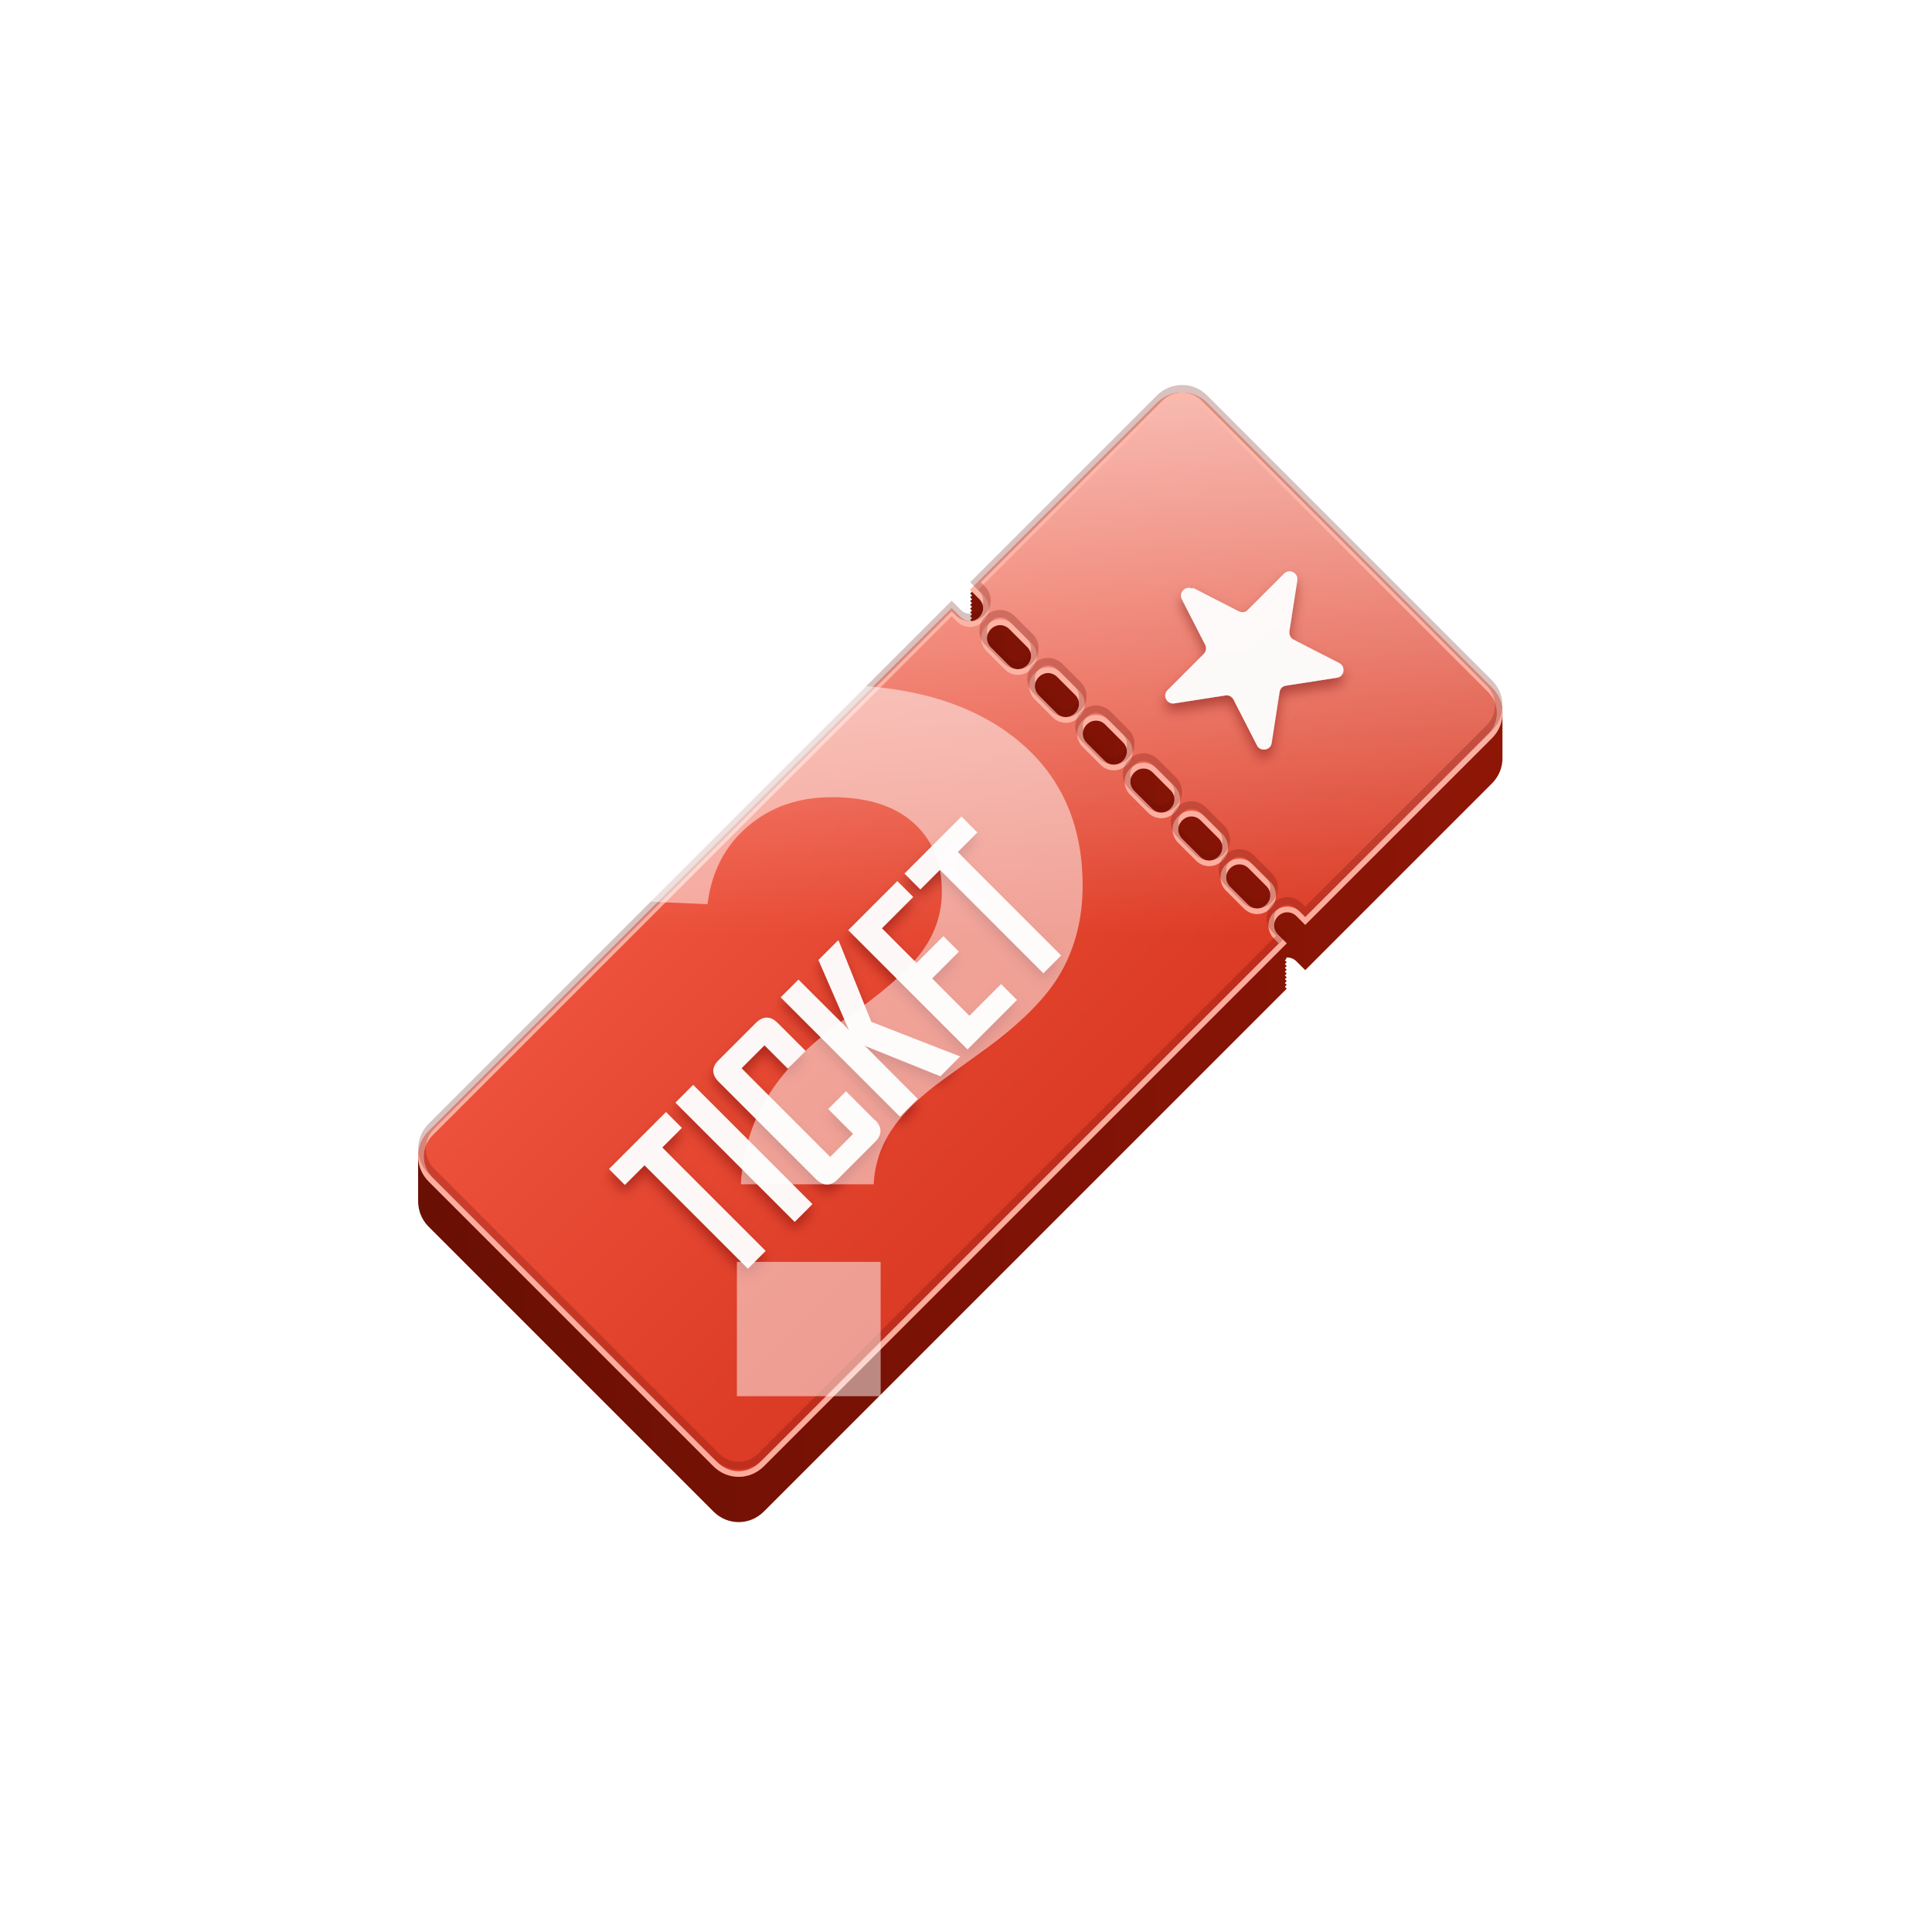
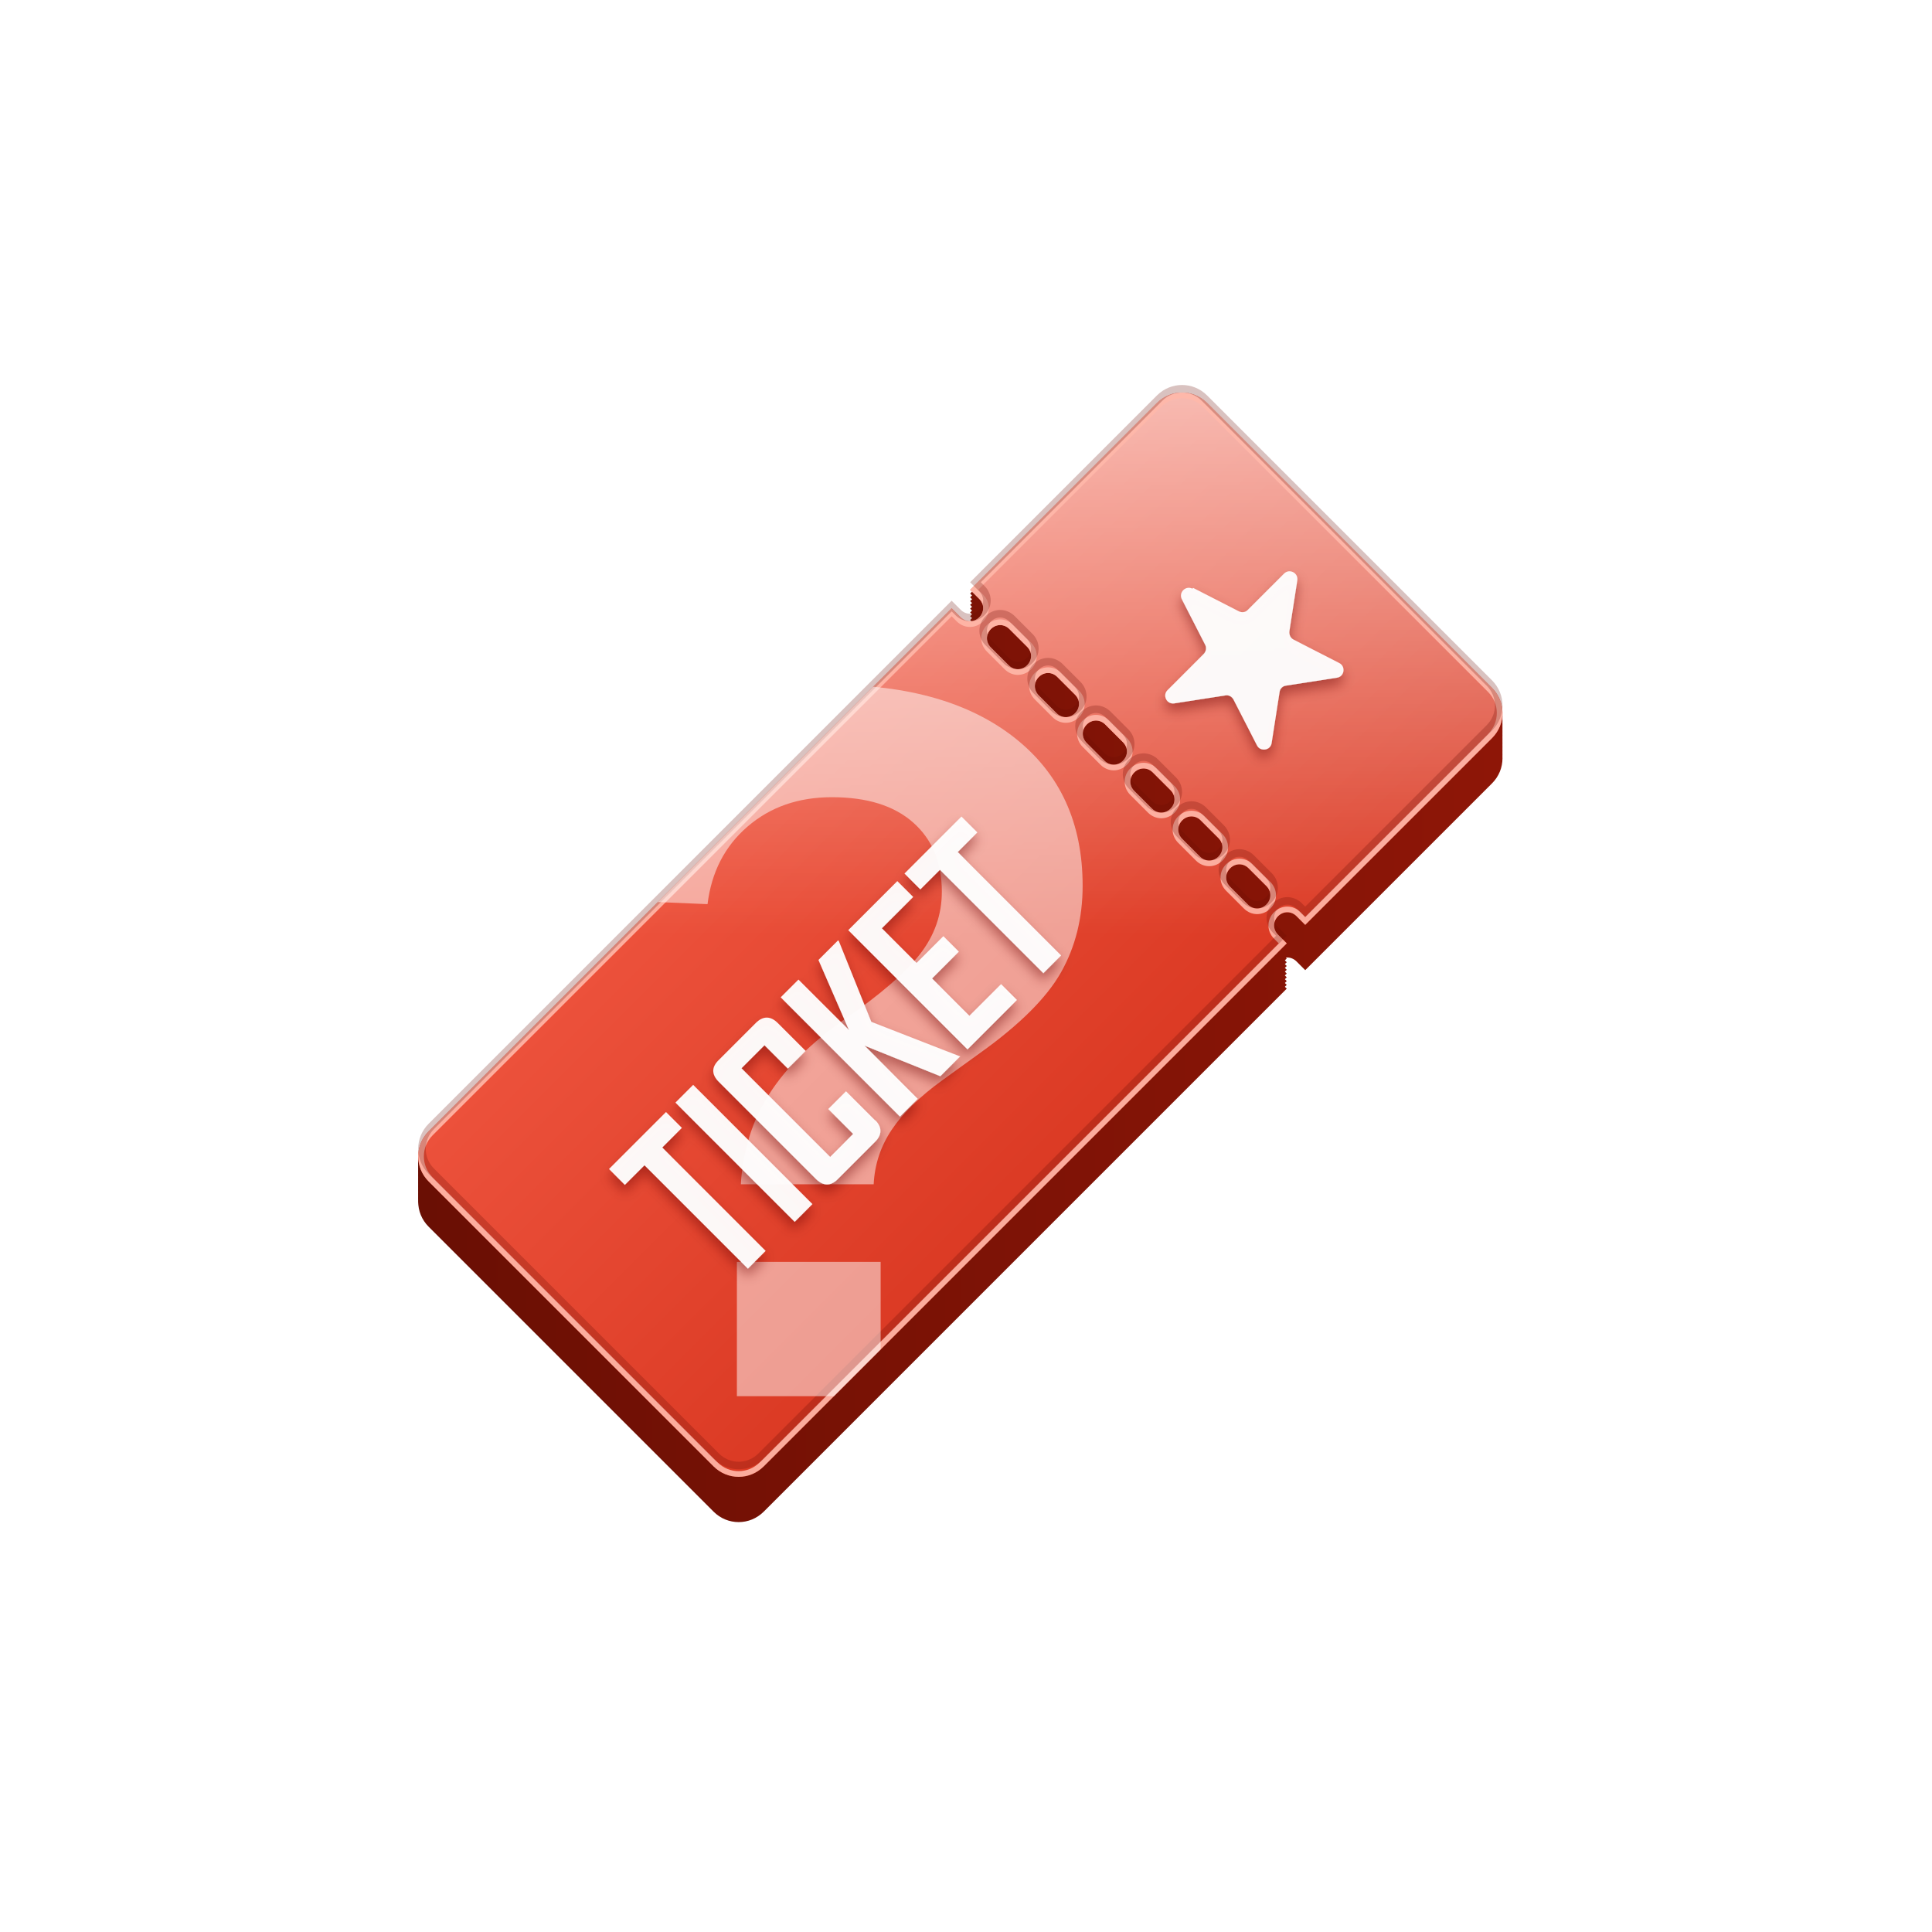
<svg xmlns="http://www.w3.org/2000/svg" viewBox="0 0 512 512">
  <defs>
    <linearGradient id="g" x1="0" y1="0" x2="1" y2="1">
      <stop offset="0" stop-color="#FF6B55" />
      <stop offset="1" stop-color="#C8200A" />
    </linearGradient>
    <linearGradient id="hl" x1="0" y1="0" x2="0" y2="1">
      <stop offset="0" stop-color="#fff" stop-opacity=".6" />
      <stop offset=".5" stop-color="#fff" stop-opacity="0" />
    </linearGradient>
    <linearGradient id="sd" x1="0" y1="0" x2="1" y2="0">
      <stop offset="0" stop-color="#6A0F04" />
      <stop offset="1" stop-color="#8E1607" />
    </linearGradient>
    <clipPath id="in">
      <path d="M306.6,106.8l-49.5,49.5,2.4,2.4c1.4,1.4,1.4,3.5,0,4.9h0c-1.4,1.4-3.5,1.4-4.9,0l-2.4,-2.4-138.6,138.6c-3.7,3.7-3.7,9.6,0,13.3l75.5,75.5c3.7,3.7,9.6,3.7,13.3,0l138.6-138.6-2.3-2.3c-1.4-1.4-1.4-3.5,0-4.9h0c1.4-1.4,3.5-1.4,4.9,0l2.3,2.3,49.5-49.5c3.7-3.7,3.7,-9.6,0-13.3l-75.5-75.5c-3.7-3.7-9.6-3.7-13.3,0ZM335.6,234.8c1.4,1.4,1.4,3.5,0,4.9h0c-1.4,1.4-3.5,1.4-4.9,0l-4.7-4.7c-1.4-1.4-1.4-3.5,0-4.9h0c1.4-1.4,3.5-1.4,4.9,0l4.7,4.7ZM322.9,222.1c1.4,1.4,1.4,3.5,0,4.9h0c-1.4,1.4-3.5,1.4-4.9,0l-4.7-4.7c-1.4-1.4-1.4-3.5,0-4.9h0c1.4,-1.4,3.5-1.4,4.9,0l4.7,4.7ZM310.2,209.4c1.4,1.4,1.4,3.5,0,4.9h0c-1.4,1.4-3.5,1.4-4.9,0l-4.7,-4.7c-1.4-1.4-1.4-3.5,0-4.9h0c1.4-1.4,3.5-1.4,4.9,0l4.7,4.7ZM297.6,196.7c1.4,1.4,1.4,3.5,0,4.9h0c-1.4,1.4-3.5,1.4-4.9,0l-4.7-4.7c-1.4-1.4-1.4-3.5,0-4.9h0c1.4-1.4,3.5-1.4,4.9,0l4.7,4.7ZM284.9,184.1c1.4,1.4,1.4,3.5,0,4.9h0c-1.4,1.4-3.5,1.4-4.9,0l-4.7-4.7c-1.4-1.4-1.4-3.5,0-4.9h0c1.4-1.4,3.5-1.4,4.9,0l4.7,4.7ZM272.2,171.4c1.4,1.4,1.4,3.5,0,4.9h0c-1.4,1.4-3.5,1.4,-4.9,0l-4.7-4.7c-1.4-1.4-1.4-3.5,0-4.9h0c1.4-1.4,3.5-1.4,4.9,0l4.7,4.7Z" />
    </clipPath>
    <filter id="up" x="-20%" y="-20%" width="140%" height="140%">
      <feDropShadow dx="0" dy="2" stdDeviation="1.6" flood-color="#6A0F04" flood-opacity=".45" />
    </filter>
+     <clipPath id="pp-guide-tkclip">
+       <path d="M306.6,106.8l-49.5,49.5,2.4,2.4c1.4,1.4,1.4,3.5,0,4.9h0c-1.4,1.4-3.5,1.4-4.9,0l-2.4,-2.4-138.6,138.6c-3.7,3.7-3.7,9.6,0,13.3l75.5,75.5c3.7,3.7,9.6,3.7,13.3,0l138.6-138.6-2.3-2.3c-1.4-1.4-1.4-3.5,0-4.9h0c1.4-1.4,3.5-1.4,4.9,0l2.3,2.3,49.5-49.5c3.7-3.7,3.7,-9.6,0-13.3l-75.5-75.5c-3.7-3.7-9.6-3.7-13.3,0ZM335.6,234.8c1.4,1.4,1.4,3.5,0,4.9h0c-1.4,1.4-3.5,1.4-4.9,0l-4.7-4.7c-1.4-1.4-1.4-3.5,0-4.9h0c1.4-1.4,3.5-1.4,4.9,0l4.7,4.7ZM322.9,222.1c1.4,1.4,1.4,3.5,0,4.9h0c-1.4,1.4-3.5,1.4-4.9,0l-4.7-4.7c-1.4-1.4-1.4-3.5,0-4.9h0c1.4,-1.4,3.5-1.4,4.9,0l4.7,4.7ZM310.2,209.4c1.4,1.4,1.4,3.5,0,4.9h0c-1.4,1.4-3.5,1.4-4.9,0l-4.7,-4.7c-1.4-1.4-1.4-3.5,0-4.9h0c1.4-1.4,3.5-1.4,4.9,0l4.7,4.7ZM297.6,196.7c1.4,1.4,1.4,3.5,0,4.9h0c-1.4,1.4-3.5,1.4-4.9,0l-4.7-4.7c-1.4-1.4-1.4-3.5,0-4.9h0c1.4-1.4,3.5-1.4,4.9,0l4.7,4.7ZM284.9,184.1c1.4,1.4,1.4,3.5,0,4.9h0c-1.4,1.4-3.5,1.4-4.9,0l-4.7-4.7c-1.4-1.4-1.4-3.5,0-4.9h0c1.4-1.4,3.5-1.4,4.9,0l4.7,4.7ZM272.2,171.4c1.4,1.4,1.4,3.5,0,4.9h0c-1.4,1.4-3.5,1.4,-4.9,0l-4.7-4.7c-1.4-1.4-1.4-3.5,0-4.9h0c1.4-1.4,3.5-1.4,4.9,0l4.7,4.7Z" />
+     </clipPath>
  </defs>
  <g fill="url(#sd)">
    <path d="M306.6,106.8l-49.5,49.5,2.4,2.4c1.4,1.4,1.4,3.5,0,4.9h0c-1.4,1.4-3.5,1.4-4.9,0l-2.4,-2.4-138.6,138.6c-3.7,3.7-3.7,9.6,0,13.3l75.5,75.5c3.7,3.7,9.6,3.7,13.3,0l138.6-138.6-2.3-2.3c-1.4-1.4-1.4-3.5,0-4.9h0c1.4-1.4,3.5-1.4,4.9,0l2.3,2.3,49.5-49.5c3.7-3.7,3.7,-9.6,0-13.3l-75.5-75.5c-3.7-3.7-9.6-3.7-13.3,0ZM335.6,234.8c1.4,1.4,1.4,3.5,0,4.9h0c-1.4,1.4-3.5,1.4-4.9,0l-4.7-4.7c-1.4-1.4-1.4-3.5,0-4.9h0c1.4-1.4,3.5-1.4,4.9,0l4.7,4.7ZM322.9,222.1c1.4,1.4,1.4,3.5,0,4.9h0c-1.4,1.4-3.5,1.4-4.9,0l-4.7-4.7c-1.4-1.4-1.4-3.5,0-4.9h0c1.4,-1.4,3.5-1.4,4.9,0l4.7,4.7ZM310.2,209.4c1.4,1.4,1.4,3.5,0,4.9h0c-1.4,1.4-3.5,1.4-4.9,0l-4.7,-4.7c-1.4-1.4-1.4-3.5,0-4.9h0c1.4-1.4,3.5-1.4,4.9,0l4.7,4.7ZM297.6,196.7c1.4,1.4,1.4,3.5,0,4.9h0c-1.4,1.4-3.5,1.4-4.9,0l-4.7-4.7c-1.4-1.4-1.4-3.5,0-4.9h0c1.4-1.4,3.5-1.4,4.9,0l4.7,4.7ZM284.9,184.1c1.4,1.4,1.4,3.5,0,4.9h0c-1.4,1.4-3.5,1.4-4.9,0l-4.7-4.7c-1.4-1.4-1.4-3.5,0-4.9h0c1.4-1.4,3.5-1.4,4.9,0l4.7,4.7ZM272.2,171.4c1.4,1.4,1.4,3.5,0,4.9h0c-1.4,1.4-3.5,1.4,-4.9,0l-4.7-4.7c-1.4-1.4-1.4-3.5,0-4.9h0c1.4-1.4,3.5-1.4,4.9,0l4.7,4.7Z" transform="translate(0,12)" />
    <path d="M306.6,106.8l-49.5,49.5,2.4,2.4c1.4,1.4,1.4,3.5,0,4.9h0c-1.4,1.4-3.5,1.4-4.9,0l-2.4,-2.4-138.6,138.6c-3.7,3.7-3.7,9.6,0,13.3l75.5,75.5c3.7,3.7,9.6,3.7,13.3,0l138.6-138.6-2.3-2.3c-1.4-1.4-1.4-3.5,0-4.9h0c1.4-1.4,3.5-1.4,4.9,0l2.3,2.3,49.5-49.5c3.7-3.7,3.7,-9.6,0-13.3l-75.5-75.5c-3.7-3.7-9.6-3.7-13.3,0ZM335.6,234.8c1.4,1.4,1.4,3.5,0,4.9h0c-1.4,1.4-3.5,1.4-4.9,0l-4.7-4.7c-1.4-1.4-1.4-3.5,0-4.9h0c1.4-1.4,3.5-1.4,4.9,0l4.7,4.7ZM322.9,222.1c1.4,1.4,1.4,3.5,0,4.9h0c-1.4,1.4-3.5,1.4-4.9,0l-4.7-4.7c-1.4-1.4-1.4-3.5,0-4.9h0c1.4,-1.4,3.5-1.4,4.9,0l4.7,4.7ZM310.2,209.4c1.4,1.4,1.4,3.5,0,4.9h0c-1.4,1.4-3.5,1.4-4.9,0l-4.7,-4.7c-1.4-1.4-1.4-3.5,0-4.9h0c1.4-1.4,3.5-1.4,4.9,0l4.7,4.7ZM297.6,196.7c1.4,1.4,1.4,3.5,0,4.9h0c-1.4,1.4-3.5,1.4-4.9,0l-4.7-4.7c-1.4-1.4-1.4-3.5,0-4.9h0c1.4-1.4,3.5-1.4,4.9,0l4.7,4.7ZM284.9,184.1c1.4,1.4,1.4,3.5,0,4.9h0c-1.4,1.4-3.5,1.4-4.9,0l-4.7-4.7c-1.4-1.4-1.4-3.5,0-4.9h0c1.4-1.4,3.5-1.4,4.9,0l4.7,4.7ZM272.2,171.4c1.4,1.4,1.4,3.5,0,4.9h0c-1.4,1.4-3.5,1.4,-4.9,0l-4.7-4.7c-1.4-1.4-1.4-3.5,0-4.9h0c1.4-1.4,3.5-1.4,4.9,0l4.7,4.7Z" transform="translate(0,11)" />
    <path d="M306.6,106.8l-49.5,49.5,2.4,2.4c1.4,1.4,1.4,3.5,0,4.9h0c-1.4,1.4-3.5,1.4-4.9,0l-2.4,-2.4-138.6,138.6c-3.7,3.7-3.7,9.6,0,13.3l75.5,75.5c3.7,3.7,9.6,3.7,13.3,0l138.6-138.6-2.3-2.3c-1.4-1.4-1.4-3.5,0-4.9h0c1.4-1.4,3.5-1.4,4.9,0l2.3,2.3,49.5-49.5c3.7-3.7,3.7,-9.6,0-13.3l-75.5-75.5c-3.7-3.7-9.6-3.7-13.3,0ZM335.6,234.8c1.4,1.4,1.4,3.5,0,4.9h0c-1.4,1.4-3.5,1.4-4.9,0l-4.7-4.7c-1.4-1.4-1.4-3.5,0-4.9h0c1.4-1.4,3.5-1.4,4.9,0l4.7,4.7ZM322.9,222.1c1.4,1.4,1.4,3.5,0,4.9h0c-1.4,1.4-3.5,1.4-4.9,0l-4.7-4.7c-1.4-1.4-1.4-3.5,0-4.9h0c1.4,-1.4,3.5-1.4,4.9,0l4.7,4.7ZM310.2,209.4c1.4,1.4,1.4,3.5,0,4.9h0c-1.4,1.4-3.5,1.4-4.9,0l-4.7,-4.7c-1.4-1.4-1.4-3.5,0-4.9h0c1.4-1.4,3.5-1.4,4.9,0l4.7,4.7ZM297.6,196.7c1.4,1.4,1.4,3.5,0,4.9h0c-1.4,1.4-3.5,1.4-4.9,0l-4.7-4.7c-1.4-1.4-1.4-3.5,0-4.9h0c1.4-1.4,3.5-1.4,4.9,0l4.7,4.7ZM284.9,184.1c1.4,1.4,1.4,3.5,0,4.9h0c-1.4,1.4-3.5,1.4-4.9,0l-4.7-4.7c-1.4-1.4-1.4-3.5,0-4.9h0c1.4-1.4,3.5-1.4,4.9,0l4.7,4.7ZM272.2,171.4c1.4,1.4,1.4,3.5,0,4.9h0c-1.4,1.4-3.5,1.4,-4.9,0l-4.7-4.7c-1.4-1.4-1.4-3.5,0-4.9h0c1.4-1.4,3.5-1.4,4.9,0l4.7,4.7Z" transform="translate(0,10)" />
    <path d="M306.6,106.8l-49.5,49.5,2.4,2.4c1.4,1.4,1.4,3.5,0,4.9h0c-1.4,1.4-3.5,1.4-4.9,0l-2.4,-2.4-138.6,138.6c-3.7,3.7-3.7,9.6,0,13.3l75.5,75.5c3.7,3.7,9.6,3.7,13.3,0l138.6-138.6-2.3-2.3c-1.4-1.4-1.4-3.5,0-4.9h0c1.4-1.4,3.5-1.4,4.9,0l2.3,2.3,49.5-49.5c3.7-3.7,3.7,-9.6,0-13.3l-75.5-75.5c-3.7-3.7-9.6-3.7-13.3,0ZM335.6,234.8c1.4,1.4,1.4,3.5,0,4.9h0c-1.4,1.4-3.5,1.4-4.9,0l-4.7-4.7c-1.4-1.4-1.4-3.5,0-4.9h0c1.4-1.4,3.5-1.4,4.9,0l4.7,4.7ZM322.9,222.1c1.4,1.4,1.4,3.5,0,4.9h0c-1.4,1.4-3.5,1.4-4.9,0l-4.7-4.7c-1.4-1.4-1.4-3.5,0-4.9h0c1.4,-1.4,3.5-1.4,4.9,0l4.7,4.7ZM310.2,209.4c1.4,1.4,1.4,3.5,0,4.9h0c-1.4,1.4-3.5,1.4-4.9,0l-4.7,-4.7c-1.4-1.4-1.4-3.5,0-4.9h0c1.4-1.4,3.5-1.4,4.9,0l4.7,4.7ZM297.6,196.7c1.4,1.4,1.4,3.5,0,4.9h0c-1.4,1.4-3.5,1.4-4.9,0l-4.7-4.7c-1.4-1.4-1.4-3.5,0-4.9h0c1.4-1.4,3.5-1.4,4.9,0l4.7,4.7ZM284.9,184.1c1.4,1.4,1.4,3.5,0,4.9h0c-1.4,1.4-3.5,1.4-4.9,0l-4.7-4.7c-1.4-1.4-1.4-3.5,0-4.9h0c1.4-1.4,3.5-1.4,4.9,0l4.7,4.7ZM272.2,171.4c1.4,1.4,1.4,3.5,0,4.9h0c-1.4,1.4-3.5,1.4,-4.9,0l-4.7-4.7c-1.4-1.4-1.4-3.5,0-4.9h0c1.4-1.4,3.5-1.4,4.9,0l4.7,4.7Z" transform="translate(0,9)" />
    <path d="M306.6,106.8l-49.5,49.5,2.4,2.4c1.4,1.4,1.4,3.5,0,4.9h0c-1.4,1.4-3.5,1.4-4.9,0l-2.4,-2.4-138.6,138.6c-3.7,3.7-3.7,9.6,0,13.3l75.5,75.5c3.7,3.7,9.6,3.7,13.3,0l138.6-138.6-2.3-2.3c-1.4-1.4-1.4-3.5,0-4.9h0c1.4-1.4,3.5-1.4,4.9,0l2.3,2.3,49.5-49.5c3.7-3.7,3.7,-9.6,0-13.3l-75.5-75.5c-3.7-3.7-9.6-3.7-13.3,0ZM335.6,234.8c1.4,1.4,1.4,3.5,0,4.9h0c-1.4,1.4-3.5,1.4-4.9,0l-4.7-4.7c-1.4-1.4-1.4-3.5,0-4.9h0c1.4-1.4,3.5-1.4,4.9,0l4.7,4.7ZM322.9,222.1c1.4,1.4,1.4,3.5,0,4.9h0c-1.4,1.4-3.5,1.4-4.9,0l-4.7-4.7c-1.4-1.4-1.4-3.5,0-4.9h0c1.4,-1.4,3.5-1.4,4.9,0l4.7,4.7ZM310.2,209.4c1.4,1.4,1.4,3.5,0,4.9h0c-1.4,1.4-3.5,1.4-4.9,0l-4.7,-4.7c-1.4-1.4-1.4-3.5,0-4.9h0c1.4-1.4,3.5-1.4,4.9,0l4.7,4.7ZM297.6,196.7c1.4,1.4,1.4,3.5,0,4.9h0c-1.4,1.4-3.5,1.4-4.9,0l-4.7-4.7c-1.4-1.4-1.4-3.5,0-4.9h0c1.4-1.4,3.5-1.4,4.9,0l4.7,4.7ZM284.9,184.1c1.4,1.4,1.4,3.5,0,4.9h0c-1.4,1.4-3.5,1.4-4.9,0l-4.7-4.7c-1.4-1.4-1.4-3.5,0-4.9h0c1.4-1.4,3.5-1.4,4.9,0l4.7,4.7ZM272.2,171.4c1.4,1.4,1.4,3.5,0,4.9h0c-1.4,1.4-3.5,1.4,-4.9,0l-4.7-4.7c-1.4-1.4-1.4-3.5,0-4.9h0c1.4-1.4,3.5-1.4,4.9,0l4.7,4.7Z" transform="translate(0,8)" />
    <path d="M306.6,106.8l-49.5,49.5,2.4,2.4c1.4,1.4,1.4,3.5,0,4.9h0c-1.4,1.4-3.5,1.4-4.9,0l-2.4,-2.4-138.6,138.6c-3.7,3.7-3.7,9.6,0,13.3l75.5,75.5c3.7,3.7,9.6,3.7,13.3,0l138.6-138.6-2.3-2.3c-1.4-1.4-1.4-3.5,0-4.9h0c1.4-1.4,3.5-1.4,4.9,0l2.3,2.3,49.5-49.5c3.7-3.7,3.7,-9.6,0-13.3l-75.5-75.5c-3.7-3.7-9.6-3.7-13.3,0ZM335.6,234.8c1.4,1.4,1.4,3.5,0,4.9h0c-1.4,1.4-3.5,1.4-4.9,0l-4.7-4.7c-1.4-1.4-1.4-3.5,0-4.9h0c1.4-1.4,3.5-1.4,4.9,0l4.7,4.7ZM322.9,222.1c1.4,1.4,1.4,3.5,0,4.9h0c-1.4,1.4-3.5,1.4-4.9,0l-4.7-4.7c-1.4-1.4-1.4-3.5,0-4.9h0c1.4,-1.4,3.5-1.4,4.9,0l4.7,4.7ZM310.2,209.4c1.4,1.4,1.4,3.5,0,4.9h0c-1.4,1.4-3.5,1.4-4.9,0l-4.7,-4.7c-1.4-1.4-1.4-3.5,0-4.9h0c1.4-1.4,3.5-1.4,4.9,0l4.7,4.7ZM297.6,196.7c1.4,1.4,1.4,3.5,0,4.9h0c-1.4,1.4-3.5,1.4-4.9,0l-4.7-4.7c-1.4-1.4-1.4-3.5,0-4.9h0c1.4-1.4,3.5-1.4,4.9,0l4.7,4.7ZM284.9,184.1c1.4,1.4,1.4,3.5,0,4.9h0c-1.4,1.4-3.5,1.4-4.9,0l-4.7-4.7c-1.4-1.4-1.4-3.5,0-4.9h0c1.4-1.4,3.5-1.4,4.9,0l4.7,4.7ZM272.2,171.4c1.4,1.4,1.4,3.5,0,4.9h0c-1.4,1.4-3.5,1.4,-4.9,0l-4.7-4.7c-1.4-1.4-1.4-3.5,0-4.9h0c1.4-1.4,3.5-1.4,4.9,0l4.7,4.7Z" transform="translate(0,7)" />
    <path d="M306.6,106.8l-49.5,49.5,2.4,2.4c1.4,1.4,1.4,3.5,0,4.9h0c-1.4,1.4-3.5,1.4-4.9,0l-2.4,-2.4-138.6,138.6c-3.7,3.7-3.7,9.6,0,13.3l75.5,75.5c3.7,3.7,9.6,3.7,13.3,0l138.6-138.6-2.3-2.3c-1.4-1.4-1.4-3.5,0-4.9h0c1.4-1.4,3.5-1.4,4.9,0l2.3,2.3,49.5-49.5c3.7-3.7,3.7,-9.6,0-13.3l-75.5-75.5c-3.7-3.7-9.6-3.7-13.3,0ZM335.6,234.8c1.4,1.4,1.4,3.5,0,4.9h0c-1.4,1.4-3.5,1.4-4.9,0l-4.7-4.7c-1.4-1.4-1.4-3.5,0-4.9h0c1.4-1.4,3.5-1.4,4.9,0l4.7,4.7ZM322.9,222.1c1.4,1.4,1.4,3.5,0,4.9h0c-1.4,1.4-3.5,1.4-4.9,0l-4.7-4.7c-1.4-1.4-1.4-3.5,0-4.9h0c1.4,-1.4,3.5-1.4,4.9,0l4.7,4.7ZM310.2,209.4c1.4,1.4,1.4,3.5,0,4.9h0c-1.4,1.4-3.5,1.4-4.9,0l-4.7,-4.7c-1.4-1.4-1.4-3.5,0-4.9h0c1.4-1.4,3.5-1.4,4.9,0l4.7,4.7ZM297.6,196.7c1.4,1.4,1.4,3.5,0,4.9h0c-1.4,1.4-3.5,1.4-4.9,0l-4.7-4.7c-1.4-1.4-1.4-3.5,0-4.9h0c1.4-1.4,3.5-1.4,4.9,0l4.7,4.7ZM284.9,184.1c1.4,1.4,1.4,3.5,0,4.9h0c-1.4,1.4-3.5,1.4-4.9,0l-4.7-4.7c-1.4-1.4-1.4-3.5,0-4.9h0c1.4-1.4,3.5-1.4,4.9,0l4.7,4.7ZM272.2,171.4c1.4,1.4,1.4,3.5,0,4.9h0c-1.4,1.4-3.5,1.4,-4.9,0l-4.7-4.7c-1.4-1.4-1.4-3.5,0-4.9h0c1.4-1.4,3.5-1.4,4.9,0l4.7,4.7Z" transform="translate(0,6)" />
    <path d="M306.6,106.8l-49.5,49.5,2.4,2.4c1.4,1.4,1.4,3.5,0,4.9h0c-1.4,1.4-3.5,1.4-4.9,0l-2.4,-2.4-138.6,138.6c-3.7,3.7-3.7,9.6,0,13.3l75.5,75.5c3.7,3.7,9.6,3.7,13.3,0l138.6-138.6-2.3-2.3c-1.4-1.4-1.4-3.5,0-4.9h0c1.4-1.4,3.5-1.4,4.9,0l2.3,2.3,49.5-49.5c3.7-3.7,3.7,-9.6,0-13.3l-75.5-75.5c-3.7-3.7-9.6-3.7-13.3,0ZM335.6,234.8c1.4,1.4,1.4,3.5,0,4.9h0c-1.4,1.4-3.5,1.4-4.9,0l-4.7-4.7c-1.4-1.4-1.4-3.5,0-4.9h0c1.4-1.4,3.5-1.4,4.9,0l4.7,4.7ZM322.9,222.1c1.4,1.4,1.4,3.5,0,4.9h0c-1.4,1.4-3.5,1.4-4.9,0l-4.7-4.7c-1.4-1.4-1.4-3.5,0-4.9h0c1.4,-1.4,3.5-1.4,4.9,0l4.7,4.7ZM310.2,209.4c1.4,1.4,1.4,3.5,0,4.9h0c-1.4,1.4-3.5,1.4-4.9,0l-4.7,-4.7c-1.4-1.4-1.4-3.5,0-4.9h0c1.4-1.4,3.5-1.4,4.9,0l4.7,4.7ZM297.6,196.7c1.4,1.4,1.4,3.5,0,4.9h0c-1.4,1.4-3.5,1.4-4.9,0l-4.7-4.7c-1.4-1.4-1.4-3.5,0-4.9h0c1.4-1.4,3.5-1.4,4.9,0l4.7,4.7ZM284.9,184.1c1.4,1.4,1.4,3.5,0,4.9h0c-1.4,1.4-3.5,1.4-4.9,0l-4.7-4.7c-1.4-1.4-1.4-3.5,0-4.9h0c1.4-1.4,3.5-1.4,4.9,0l4.7,4.7ZM272.2,171.4c1.4,1.4,1.4,3.5,0,4.9h0c-1.4,1.4-3.5,1.4,-4.9,0l-4.7-4.7c-1.4-1.4-1.4-3.5,0-4.9h0c1.4-1.4,3.5-1.4,4.9,0l4.7,4.7Z" transform="translate(0,5)" />
    <path d="M306.6,106.8l-49.5,49.5,2.4,2.4c1.4,1.4,1.4,3.5,0,4.9h0c-1.4,1.4-3.5,1.4-4.9,0l-2.4,-2.4-138.6,138.6c-3.7,3.7-3.7,9.6,0,13.3l75.5,75.5c3.7,3.7,9.6,3.7,13.3,0l138.6-138.6-2.3-2.3c-1.4-1.4-1.4-3.5,0-4.9h0c1.4-1.4,3.5-1.4,4.9,0l2.3,2.3,49.5-49.5c3.7-3.7,3.7,-9.6,0-13.3l-75.5-75.5c-3.7-3.7-9.6-3.7-13.3,0ZM335.6,234.8c1.4,1.4,1.4,3.5,0,4.9h0c-1.4,1.4-3.5,1.4-4.9,0l-4.7-4.7c-1.4-1.4-1.4-3.5,0-4.9h0c1.4-1.4,3.5-1.4,4.9,0l4.7,4.7ZM322.9,222.1c1.4,1.4,1.4,3.5,0,4.9h0c-1.4,1.4-3.5,1.4-4.9,0l-4.7-4.7c-1.4-1.4-1.4-3.5,0-4.9h0c1.4,-1.4,3.5-1.4,4.9,0l4.7,4.7ZM310.2,209.4c1.4,1.4,1.4,3.5,0,4.9h0c-1.4,1.4-3.5,1.4-4.9,0l-4.7,-4.7c-1.4-1.4-1.4-3.5,0-4.9h0c1.4-1.4,3.5-1.4,4.9,0l4.7,4.7ZM297.6,196.7c1.4,1.4,1.4,3.5,0,4.9h0c-1.4,1.4-3.5,1.4-4.9,0l-4.7-4.7c-1.4-1.4-1.4-3.5,0-4.9h0c1.4-1.4,3.5-1.4,4.9,0l4.7,4.7ZM284.9,184.1c1.4,1.4,1.4,3.5,0,4.9h0c-1.4,1.4-3.5,1.4-4.9,0l-4.7-4.7c-1.4-1.4-1.4-3.5,0-4.9h0c1.4-1.4,3.5-1.4,4.9,0l4.7,4.7ZM272.2,171.4c1.4,1.4,1.4,3.5,0,4.9h0c-1.4,1.4-3.5,1.4,-4.9,0l-4.7-4.7c-1.4-1.4-1.4-3.5,0-4.9h0c1.4-1.4,3.5-1.4,4.9,0l4.7,4.7Z" transform="translate(0,4)" />
    <path d="M306.6,106.8l-49.5,49.5,2.4,2.4c1.4,1.4,1.4,3.5,0,4.9h0c-1.4,1.4-3.5,1.4-4.9,0l-2.4,-2.4-138.6,138.6c-3.7,3.7-3.7,9.6,0,13.3l75.5,75.5c3.7,3.7,9.6,3.7,13.3,0l138.6-138.6-2.3-2.3c-1.4-1.4-1.4-3.5,0-4.9h0c1.4-1.4,3.5-1.4,4.9,0l2.3,2.3,49.5-49.5c3.7-3.7,3.7,-9.6,0-13.3l-75.5-75.5c-3.7-3.7-9.6-3.7-13.3,0ZM335.6,234.8c1.4,1.4,1.4,3.5,0,4.9h0c-1.4,1.4-3.5,1.4-4.9,0l-4.7-4.7c-1.4-1.4-1.4-3.5,0-4.9h0c1.4-1.4,3.5-1.4,4.9,0l4.7,4.7ZM322.9,222.1c1.4,1.4,1.4,3.5,0,4.9h0c-1.4,1.4-3.5,1.4-4.9,0l-4.7-4.7c-1.4-1.4-1.4-3.5,0-4.9h0c1.4,-1.4,3.5-1.4,4.9,0l4.7,4.7ZM310.2,209.4c1.4,1.4,1.4,3.5,0,4.9h0c-1.4,1.4-3.5,1.4-4.9,0l-4.7,-4.7c-1.4-1.4-1.4-3.5,0-4.9h0c1.4-1.4,3.5-1.4,4.9,0l4.7,4.7ZM297.6,196.7c1.4,1.4,1.4,3.5,0,4.9h0c-1.4,1.4-3.5,1.4-4.9,0l-4.7-4.7c-1.4-1.4-1.4-3.5,0-4.9h0c1.4-1.4,3.5-1.4,4.9,0l4.7,4.7ZM284.9,184.1c1.4,1.4,1.4,3.5,0,4.9h0c-1.4,1.4-3.5,1.4-4.9,0l-4.7-4.7c-1.4-1.4-1.4-3.5,0-4.9h0c1.4-1.4,3.5-1.4,4.9,0l4.7,4.7ZM272.2,171.4c1.4,1.4,1.4,3.5,0,4.9h0c-1.4,1.4-3.5,1.4,-4.9,0l-4.7-4.7c-1.4-1.4-1.4-3.5,0-4.9h0c1.4-1.4,3.5-1.4,4.9,0l4.7,4.7Z" transform="translate(0,3)" />
    <path d="M306.6,106.8l-49.5,49.5,2.4,2.4c1.4,1.4,1.4,3.5,0,4.9h0c-1.4,1.4-3.5,1.4-4.9,0l-2.4,-2.4-138.6,138.6c-3.7,3.7-3.7,9.6,0,13.3l75.5,75.5c3.7,3.7,9.6,3.7,13.3,0l138.6-138.6-2.3-2.3c-1.4-1.4-1.4-3.5,0-4.9h0c1.4-1.4,3.5-1.4,4.9,0l2.3,2.3,49.5-49.5c3.7-3.7,3.7,-9.6,0-13.3l-75.5-75.5c-3.7-3.7-9.6-3.7-13.3,0ZM335.6,234.8c1.4,1.4,1.4,3.5,0,4.9h0c-1.4,1.4-3.5,1.4-4.9,0l-4.7-4.7c-1.4-1.4-1.4-3.5,0-4.9h0c1.4-1.4,3.5-1.4,4.9,0l4.7,4.7ZM322.9,222.1c1.4,1.4,1.4,3.5,0,4.9h0c-1.4,1.4-3.5,1.4-4.9,0l-4.7-4.7c-1.4-1.4-1.4-3.5,0-4.9h0c1.4,-1.4,3.5-1.4,4.9,0l4.7,4.7ZM310.2,209.4c1.4,1.4,1.4,3.5,0,4.9h0c-1.4,1.4-3.5,1.4-4.9,0l-4.7,-4.7c-1.4-1.4-1.4-3.5,0-4.9h0c1.4-1.4,3.5-1.4,4.9,0l4.7,4.7ZM297.6,196.7c1.4,1.4,1.4,3.5,0,4.9h0c-1.4,1.4-3.5,1.4-4.9,0l-4.7-4.7c-1.4-1.4-1.4-3.5,0-4.9h0c1.4-1.4,3.5-1.4,4.9,0l4.7,4.7ZM284.9,184.1c1.4,1.4,1.4,3.5,0,4.9h0c-1.4,1.4-3.5,1.4-4.9,0l-4.7-4.7c-1.4-1.4-1.4-3.5,0-4.9h0c1.4-1.4,3.5-1.4,4.9,0l4.7,4.7ZM272.2,171.4c1.4,1.4,1.4,3.5,0,4.9h0c-1.4,1.4-3.5,1.4,-4.9,0l-4.7-4.7c-1.4-1.4-1.4-3.5,0-4.9h0c1.4-1.4,3.5-1.4,4.9,0l4.7,4.7Z" transform="translate(0,2)" />
    <path d="M306.6,106.8l-49.5,49.5,2.4,2.4c1.4,1.4,1.4,3.5,0,4.9h0c-1.4,1.4-3.5,1.4-4.9,0l-2.4,-2.4-138.6,138.6c-3.7,3.7-3.7,9.6,0,13.3l75.5,75.5c3.7,3.7,9.6,3.7,13.3,0l138.6-138.6-2.3-2.3c-1.4-1.4-1.4-3.5,0-4.9h0c1.4-1.4,3.5-1.4,4.9,0l2.3,2.3,49.5-49.5c3.7-3.7,3.7,-9.6,0-13.3l-75.5-75.5c-3.7-3.7-9.6-3.7-13.3,0ZM335.6,234.8c1.4,1.4,1.4,3.5,0,4.9h0c-1.4,1.4-3.5,1.4-4.9,0l-4.7-4.7c-1.4-1.4-1.4-3.5,0-4.9h0c1.4-1.4,3.5-1.4,4.9,0l4.7,4.7ZM322.9,222.1c1.4,1.4,1.4,3.5,0,4.9h0c-1.4,1.4-3.5,1.4-4.9,0l-4.7-4.7c-1.4-1.4-1.4-3.5,0-4.9h0c1.4,-1.4,3.5-1.4,4.9,0l4.7,4.7ZM310.2,209.4c1.4,1.4,1.4,3.5,0,4.9h0c-1.4,1.4-3.5,1.4-4.9,0l-4.7,-4.7c-1.4-1.4-1.4-3.5,0-4.9h0c1.4-1.4,3.5-1.4,4.9,0l4.7,4.7ZM297.6,196.7c1.4,1.4,1.4,3.5,0,4.9h0c-1.4,1.4-3.5,1.4-4.9,0l-4.7-4.7c-1.4-1.4-1.4-3.5,0-4.9h0c1.4-1.4,3.5-1.4,4.9,0l4.7,4.7ZM284.9,184.1c1.4,1.4,1.4,3.5,0,4.9h0c-1.4,1.4-3.5,1.4-4.9,0l-4.7-4.7c-1.4-1.4-1.4-3.5,0-4.9h0c1.4-1.4,3.5-1.4,4.9,0l4.7,4.7ZM272.2,171.4c1.4,1.4,1.4,3.5,0,4.9h0c-1.4,1.4-3.5,1.4,-4.9,0l-4.7-4.7c-1.4-1.4-1.4-3.5,0-4.9h0c1.4-1.4,3.5-1.4,4.9,0l4.7,4.7Z" transform="translate(0,1)" />
  </g>
  <path d="M306.6,106.8l-49.5,49.5,2.4,2.4c1.4,1.4,1.4,3.5,0,4.9h0c-1.4,1.4-3.5,1.4-4.9,0l-2.4,-2.4-138.6,138.6c-3.7,3.7-3.7,9.6,0,13.3l75.5,75.5c3.7,3.7,9.6,3.7,13.3,0l138.6-138.6-2.3-2.3c-1.4-1.4-1.4-3.5,0-4.9h0c1.4-1.4,3.5-1.4,4.9,0l2.3,2.3,49.5-49.5c3.7-3.7,3.7,-9.6,0-13.3l-75.5-75.5c-3.7-3.7-9.6-3.7-13.3,0ZM335.6,234.8c1.4,1.4,1.4,3.5,0,4.9h0c-1.4,1.4-3.5,1.4-4.9,0l-4.7-4.7c-1.4-1.4-1.4-3.5,0-4.9h0c1.4-1.4,3.5-1.4,4.9,0l4.7,4.7ZM322.9,222.1c1.4,1.4,1.4,3.5,0,4.9h0c-1.4,1.4-3.5,1.4-4.9,0l-4.7-4.7c-1.4-1.4-1.4-3.5,0-4.9h0c1.4,-1.4,3.5-1.4,4.9,0l4.7,4.7ZM310.2,209.4c1.4,1.4,1.4,3.5,0,4.9h0c-1.4,1.4-3.5,1.4-4.9,0l-4.7,-4.7c-1.4-1.4-1.4-3.5,0-4.9h0c1.4-1.4,3.5-1.4,4.9,0l4.7,4.7ZM297.6,196.7c1.4,1.4,1.4,3.5,0,4.9h0c-1.4,1.4-3.5,1.4-4.9,0l-4.7-4.7c-1.4-1.4-1.4-3.5,0-4.9h0c1.4-1.4,3.5-1.4,4.9,0l4.7,4.7ZM284.9,184.1c1.4,1.4,1.4,3.5,0,4.9h0c-1.4,1.4-3.5,1.4-4.9,0l-4.7-4.7c-1.4-1.4-1.4-3.5,0-4.9h0c1.4-1.4,3.5-1.4,4.9,0l4.7,4.7ZM272.2,171.4c1.4,1.4,1.4,3.5,0,4.9h0c-1.4,1.4-3.5,1.4,-4.9,0l-4.7-4.7c-1.4-1.4-1.4-3.5,0-4.9h0c1.4-1.4,3.5-1.4,4.9,0l4.7,4.7Z" fill="url(#g)" />
  <path d="M306.6,106.8l-49.5,49.5,2.4,2.4c1.4,1.4,1.4,3.5,0,4.9h0c-1.4,1.4-3.5,1.4-4.9,0l-2.4,-2.4-138.6,138.6c-3.7,3.7-3.7,9.6,0,13.3l75.5,75.5c3.7,3.7,9.6,3.7,13.3,0l138.6-138.6-2.3-2.3c-1.4-1.4-1.4-3.5,0-4.9h0c1.4-1.4,3.5-1.4,4.9,0l2.3,2.3,49.5-49.5c3.7-3.7,3.7,-9.6,0-13.3l-75.5-75.5c-3.7-3.7-9.6-3.7-13.3,0ZM335.6,234.8c1.4,1.4,1.4,3.5,0,4.9h0c-1.4,1.4-3.5,1.4-4.9,0l-4.7-4.7c-1.4-1.4-1.4-3.5,0-4.9h0c1.4-1.4,3.5-1.4,4.9,0l4.7,4.7ZM322.9,222.1c1.4,1.4,1.4,3.5,0,4.9h0c-1.4,1.4-3.5,1.4-4.9,0l-4.7-4.7c-1.4-1.4-1.4-3.5,0-4.9h0c1.4,-1.4,3.5-1.4,4.9,0l4.7,4.7ZM310.2,209.4c1.4,1.4,1.4,3.5,0,4.9h0c-1.4,1.4-3.5,1.4-4.9,0l-4.7,-4.7c-1.4-1.4-1.4-3.5,0-4.9h0c1.4-1.4,3.5-1.4,4.9,0l4.7,4.7ZM297.6,196.7c1.4,1.4,1.4,3.5,0,4.9h0c-1.4,1.4-3.5,1.4-4.9,0l-4.7-4.7c-1.4-1.4-1.4-3.5,0-4.9h0c1.4-1.4,3.5-1.4,4.9,0l4.7,4.7ZM284.9,184.1c1.4,1.4,1.4,3.5,0,4.9h0c-1.4,1.4-3.5,1.4-4.9,0l-4.7-4.7c-1.4-1.4-1.4-3.5,0-4.9h0c1.4-1.4,3.5-1.4,4.9,0l4.7,4.7ZM272.2,171.4c1.4,1.4,1.4,3.5,0,4.9h0c-1.4,1.4-3.5,1.4,-4.9,0l-4.7-4.7c-1.4-1.4-1.4-3.5,0-4.9h0c1.4-1.4,3.5-1.4,4.9,0l4.7,4.7Z" fill="url(#hl)" />
  <path d="M306.6,106.8l-49.5,49.5,2.4,2.4c1.4,1.4,1.4,3.5,0,4.9h0c-1.4,1.4-3.5,1.4-4.9,0l-2.4,-2.4-138.6,138.6c-3.7,3.7-3.7,9.6,0,13.3l75.5,75.5c3.7,3.7,9.6,3.7,13.3,0l138.6-138.6-2.3-2.3c-1.4-1.4-1.4-3.5,0-4.9h0c1.4-1.4,3.5-1.4,4.9,0l2.3,2.3,49.5-49.5c3.7-3.7,3.7,-9.6,0-13.3l-75.5-75.5c-3.7-3.7-9.6-3.7-13.3,0ZM335.6,234.8c1.4,1.4,1.4,3.5,0,4.9h0c-1.4,1.4-3.5,1.4-4.9,0l-4.7-4.7c-1.4-1.4-1.4-3.5,0-4.9h0c1.4-1.4,3.5-1.4,4.9,0l4.7,4.7ZM322.9,222.1c1.4,1.4,1.4,3.5,0,4.9h0c-1.4,1.4-3.5,1.4-4.9,0l-4.7-4.7c-1.4-1.4-1.4-3.5,0-4.9h0c1.4,-1.4,3.5-1.4,4.9,0l4.7,4.7ZM310.2,209.4c1.4,1.4,1.4,3.5,0,4.9h0c-1.4,1.4-3.5,1.4-4.9,0l-4.7,-4.7c-1.4-1.4-1.4-3.5,0-4.9h0c1.4-1.4,3.5-1.4,4.9,0l4.7,4.7ZM297.6,196.7c1.4,1.4,1.4,3.5,0,4.9h0c-1.4,1.4-3.5,1.4-4.9,0l-4.7-4.7c-1.4-1.4-1.4-3.5,0-4.9h0c1.4-1.4,3.5-1.4,4.9,0l4.7,4.7ZM284.9,184.1c1.4,1.4,1.4,3.5,0,4.9h0c-1.4,1.4-3.5,1.4-4.9,0l-4.7-4.7c-1.4-1.4-1.4-3.5,0-4.9h0c1.4-1.4,3.5-1.4,4.9,0l4.7,4.7ZM272.2,171.4c1.4,1.4,1.4,3.5,0,4.9h0c-1.4,1.4-3.5,1.4,-4.9,0l-4.7-4.7c-1.4-1.4-1.4-3.5,0-4.9h0c1.4-1.4,3.5-1.4,4.9,0l4.7,4.7Z" fill="none" stroke="#FFB8AA" stroke-width="3" stroke-opacity=".9" clip-path="url(#in)" />
  <path d="M306.6,106.8l-49.5,49.5,2.4,2.4c1.4,1.4,1.4,3.5,0,4.9h0c-1.4,1.4-3.5,1.4-4.9,0l-2.4,-2.4-138.6,138.6c-3.7,3.7-3.7,9.6,0,13.3l75.5,75.5c3.7,3.7,9.6,3.7,13.3,0l138.6-138.6-2.3-2.3c-1.4-1.4-1.4-3.5,0-4.9h0c1.4-1.4,3.5-1.4,4.9,0l2.3,2.3,49.5-49.5c3.7-3.7,3.7,-9.6,0-13.3l-75.5-75.5c-3.7-3.7-9.6-3.7-13.3,0ZM335.6,234.8c1.4,1.4,1.4,3.5,0,4.9h0c-1.4,1.4-3.5,1.4-4.9,0l-4.7-4.7c-1.4-1.4-1.4-3.5,0-4.9h0c1.4-1.4,3.5-1.4,4.9,0l4.7,4.7ZM322.9,222.1c1.4,1.4,1.4,3.5,0,4.9h0c-1.4,1.4-3.5,1.4-4.9,0l-4.7-4.7c-1.4-1.4-1.4-3.5,0-4.9h0c1.4,-1.4,3.5-1.4,4.9,0l4.7,4.7ZM310.2,209.4c1.4,1.4,1.4,3.5,0,4.9h0c-1.4,1.4-3.5,1.4-4.9,0l-4.7,-4.7c-1.4-1.4-1.4-3.5,0-4.9h0c1.4-1.4,3.5-1.4,4.9,0l4.7,4.7ZM297.6,196.7c1.4,1.4,1.4,3.5,0,4.9h0c-1.4,1.4-3.5,1.4-4.9,0l-4.7-4.7c-1.4-1.4-1.4-3.5,0-4.9h0c1.4-1.4,3.5-1.4,4.9,0l4.7,4.7ZM284.9,184.1c1.4,1.4,1.4,3.5,0,4.9h0c-1.4,1.4-3.5,1.4-4.9,0l-4.7-4.7c-1.4-1.4-1.4-3.5,0-4.9h0c1.4-1.4,3.5-1.4,4.9,0l4.7,4.7ZM272.2,171.4c1.4,1.4,1.4,3.5,0,4.9h0c-1.4,1.4-3.5,1.4,-4.9,0l-4.7-4.7c-1.4-1.4-1.4-3.5,0-4.9h0c1.4-1.4,3.5-1.4,4.9,0l4.7,4.7Z" fill="none" stroke="#6A0F04" stroke-width="4" stroke-opacity=".25" clip-path="url(#in)" transform="translate(0,-2)" />
+   <text x="220" y="370" font-family="Arial Black, Arial" font-size="270" font-weight="900" fill="rgba(255,255,255,0.5)" text-anchor="middle" clip-path="url(#pp-guide-tkclip)">?</text>
  <path d="M316.2,155.8l12.1,6.2c.8.4,1.8.3,2.4-.4l9.6-9.6c1.4-1.4,3.8-.2,3.5,1.8l-2.1,13.5c-.1.9.3,1.8,1.1,2.2l12.1,6.2c1.8.9,1.4,3.6-.6,3.9l-13.5,2.1c-.9.1-1.6.8-1.7,1.7l-2.1,13.5c-.3,2-3,2.4-3.9.6l-6.2-12.1c-.4-.8-1.3-1.3-2.2-1.1l-13.5,2.1c-2,.3-3.2-2.1-1.8-3.5l9.6-9.6c.6-.6.8,-1.6.4-2.4l-6.2-12.1c-.9-1.8,1-3.7,2.8-2.8Z" fill="rgba(255,255,255,0.95)" filter="url(#up)" />
  <path d="M180.7,298.9l-5.2,5.2,27.4,27.4-4.7,4.7-27.4-27.4-5.2,5.2-4.2-4.2,15.1-15.1,4.2,4.2ZM215.3,319.1l-4.7,4.7-31.6-31.6,4.7-4.7,31.6,31.6ZM231.9,296.8c1.9,1.9,1.9,3.9,0,5.8l-9.9,9.9c-1.9,1.9-3.8,1.8-5.7,0l-25.8-25.8c-1.9-1.9-2-3.8-.1-5.7l9.9-9.9c1.9-1.9,3.9-1.9,5.8,0l7.4,7.4-4.7,4.7-6.2-6.2-6.1,6.1,23.5,23.5,6.1-6.1-6.6-6.6,4.7-4.7,7.8,7.8ZM254.4,280l-5.2,5.2-20.1-8.1,14.1,14.1-4.7,4.7-31.6-31.6,4.7-4.7,13.4,13.4-8.1-18.6,5.2-5.2.2.2,8.6,21.4,23.6,9.2ZM269.5,265l-13.1,13.1-31.6-31.6,13-13,4.2,4.2-8.3,8.3,9.2,9.2,7.1-7.1,4.1,4.1-7.1,7.1,9.9,9.9,8.4,-8.4,4.2,4.2ZM259,220.6l-5.2,5.2,27.4,27.4-4.7,4.7-27.4-27.4-5.2,5.2-4.2-4.2,15.1-15.1,4.2,4.2Z" fill="rgba(255,255,255,0.95)" filter="url(#up)" />
-   <text x="220" y="370" font-family="Arial Black, Arial" font-size="270" font-weight="900" fill="rgba(255,255,255,0.5)" text-anchor="middle">?</text>
</svg>
